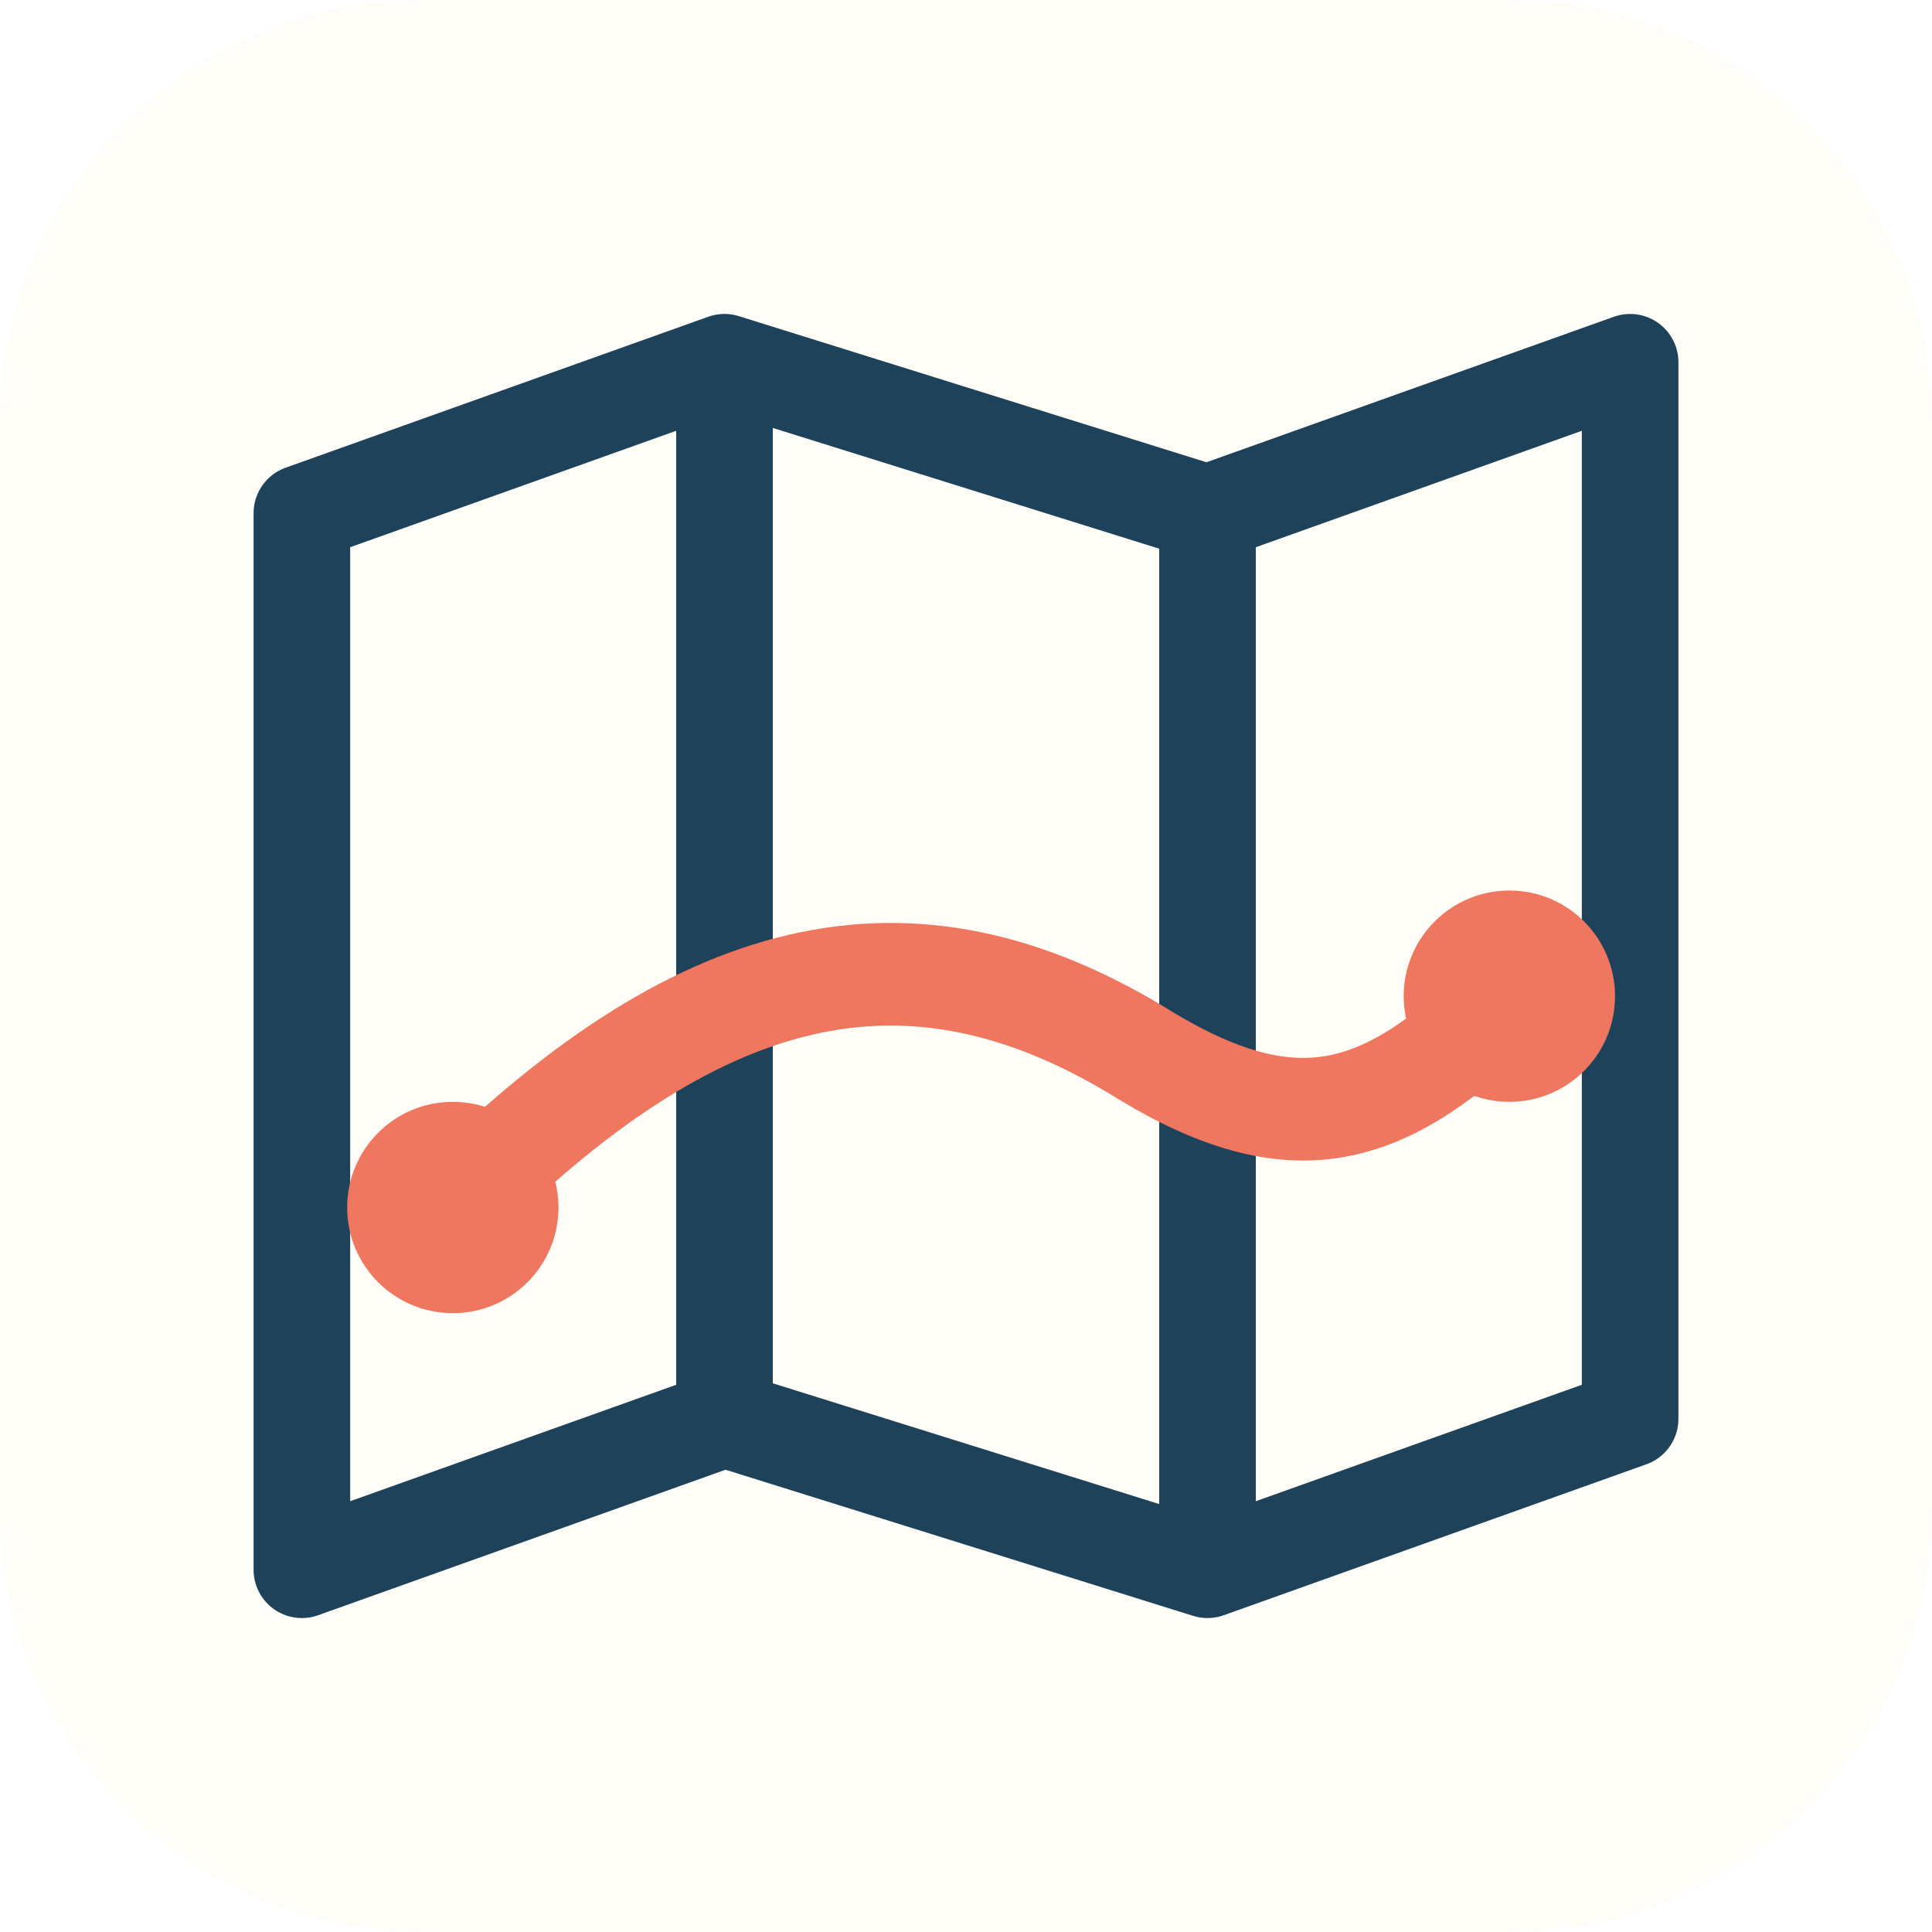
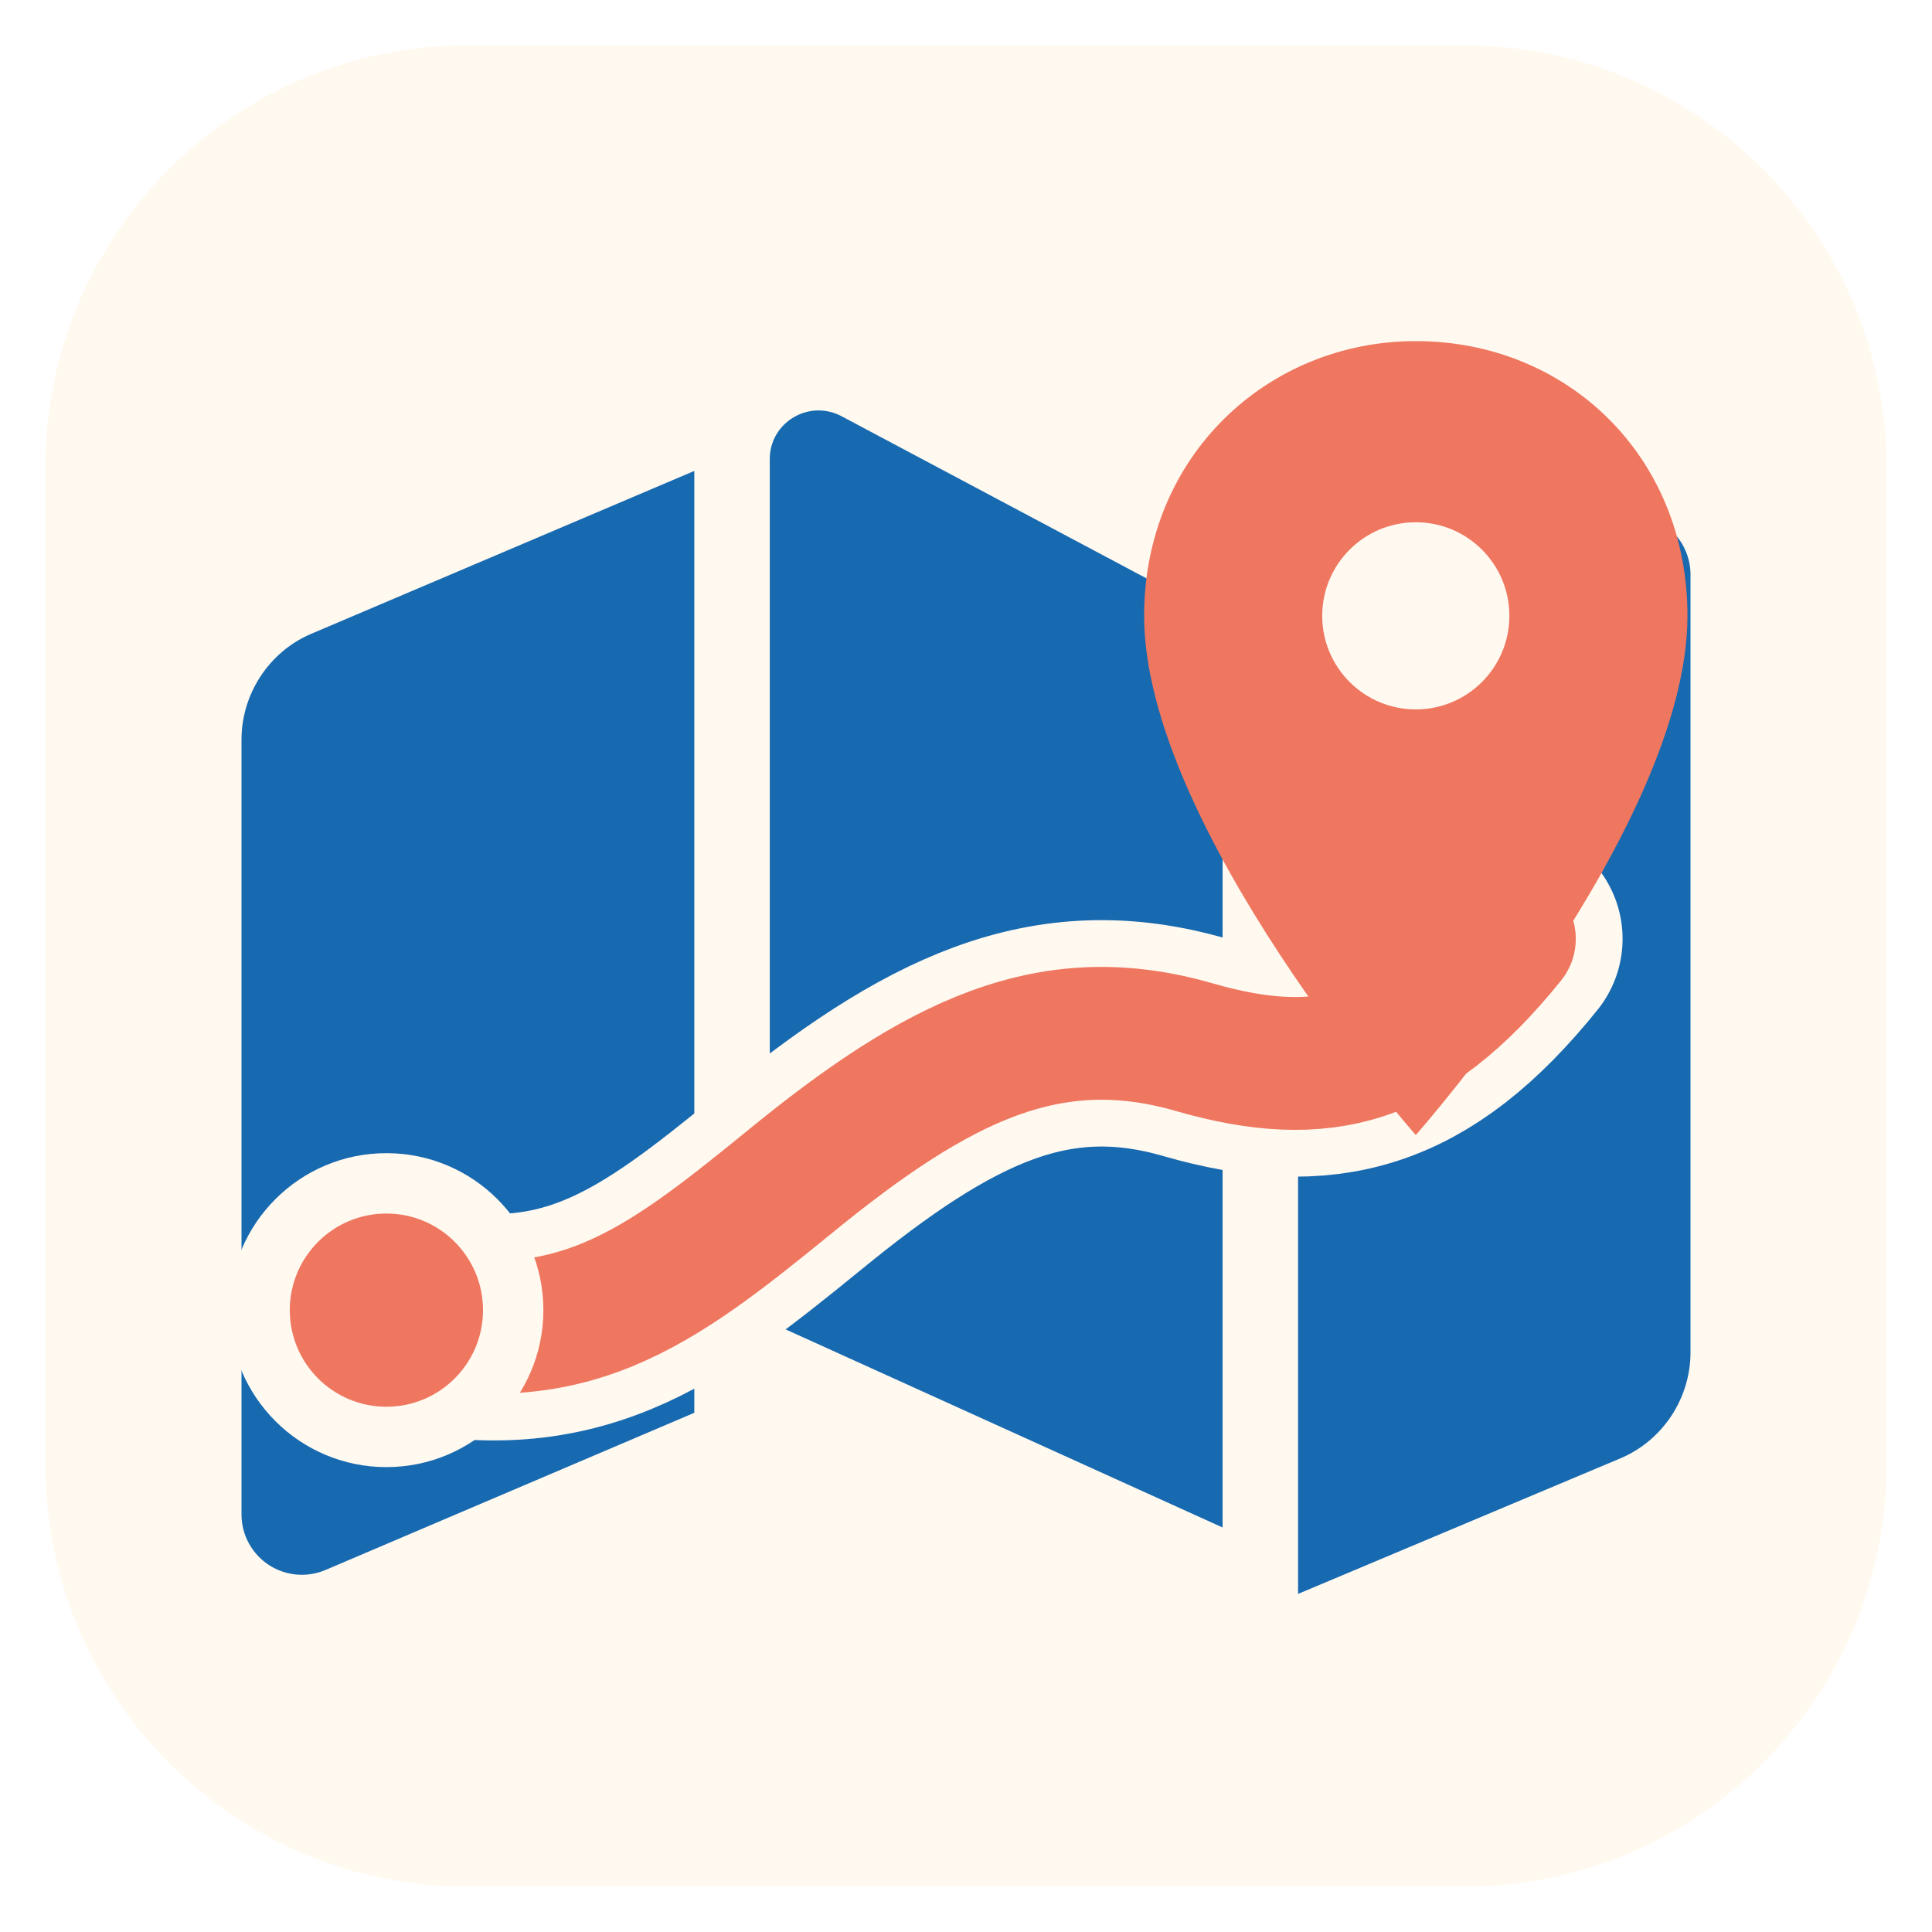
- <svg xmlns="http://www.w3.org/2000/svg" viewBox="0 0 64 64">
-   <rect width="64" height="64" rx="14" fill="#fffdf8" />
-   <g fill="none" stroke="#1f425b" stroke-width="3.2" stroke-linejoin="round">
-     <path d="M10 17l14-5 16 5 14-5v35l-14 5-16-5-14 5z" />
-     <path d="M24 12v35M40 17v35" />
+ <svg xmlns="http://www.w3.org/2000/svg" viewBox="0 0 64 64" role="img" aria-label="Roamory">
+   <rect x="1.5" y="1.5" width="61" height="61" rx="14" fill="#FFF9F0" />
+   <g fill="#1769B0">
+     <path d="M8 24.5c0-1.5.9-2.9 2.3-3.5L23 15.6v31.2L10.8 52A2 2 0 0 1 8 50.2V24.5Z" />
+     <path d="M25.5 15.2c0-1.2 1.3-2 2.4-1.4l12.6 6.7v30.1l-15-6.8V15.2Z" />
+     <path d="M43 21.5l10.5-4.4A2 2 0 0 1 56 19v25.8c0 1.5-.9 2.9-2.3 3.5L43 52.8V21.5Z" />
  </g>
-   <path d="M15 40c8-8 15-10 23-5 5 3 8 2 12-2" fill="none" stroke="#ef765f" stroke-width="3.4" stroke-linecap="round" />
-   <circle cx="15" cy="40" r="3.5" fill="#ef765f" />
-   <circle cx="50" cy="33" r="3.5" fill="#ef765f" />
+   <path d="M13 43.5c5.8 1.5 8.8-.8 13.1-4.3 5-4.1 8.7-5.9 13.5-4.5 4.2 1.2 7.1.5 10.4-3.6" fill="none" stroke="#FFF9F0" stroke-width="7.5" stroke-linecap="round" />
+   <path d="M13 43.5c5.8 1.5 8.8-.8 13.1-4.3 5-4.1 8.7-5.9 13.5-4.5 4.2 1.2 7.1.5 10.4-3.6" fill="none" stroke="#EF765F" stroke-width="4.4" stroke-linecap="round" />
+   <circle cx="12.8" cy="43.4" r="5.2" fill="#FFF9F0" />
+   <circle cx="12.8" cy="43.4" r="3.2" fill="#EF765F" />
+   <path d="M46.4 18.9c0-5.3 4.1-9.1 9-9.1 5 0 9 3.8 9 9.1 0 7-9 17.2-9 17.2s-9-10.2-9-17.2Z" transform="translate(-8.5 1.5)" fill="#EF765F" />
+   <circle cx="46.9" cy="20.4" r="3.1" fill="#FFF9F0" />
</svg>
